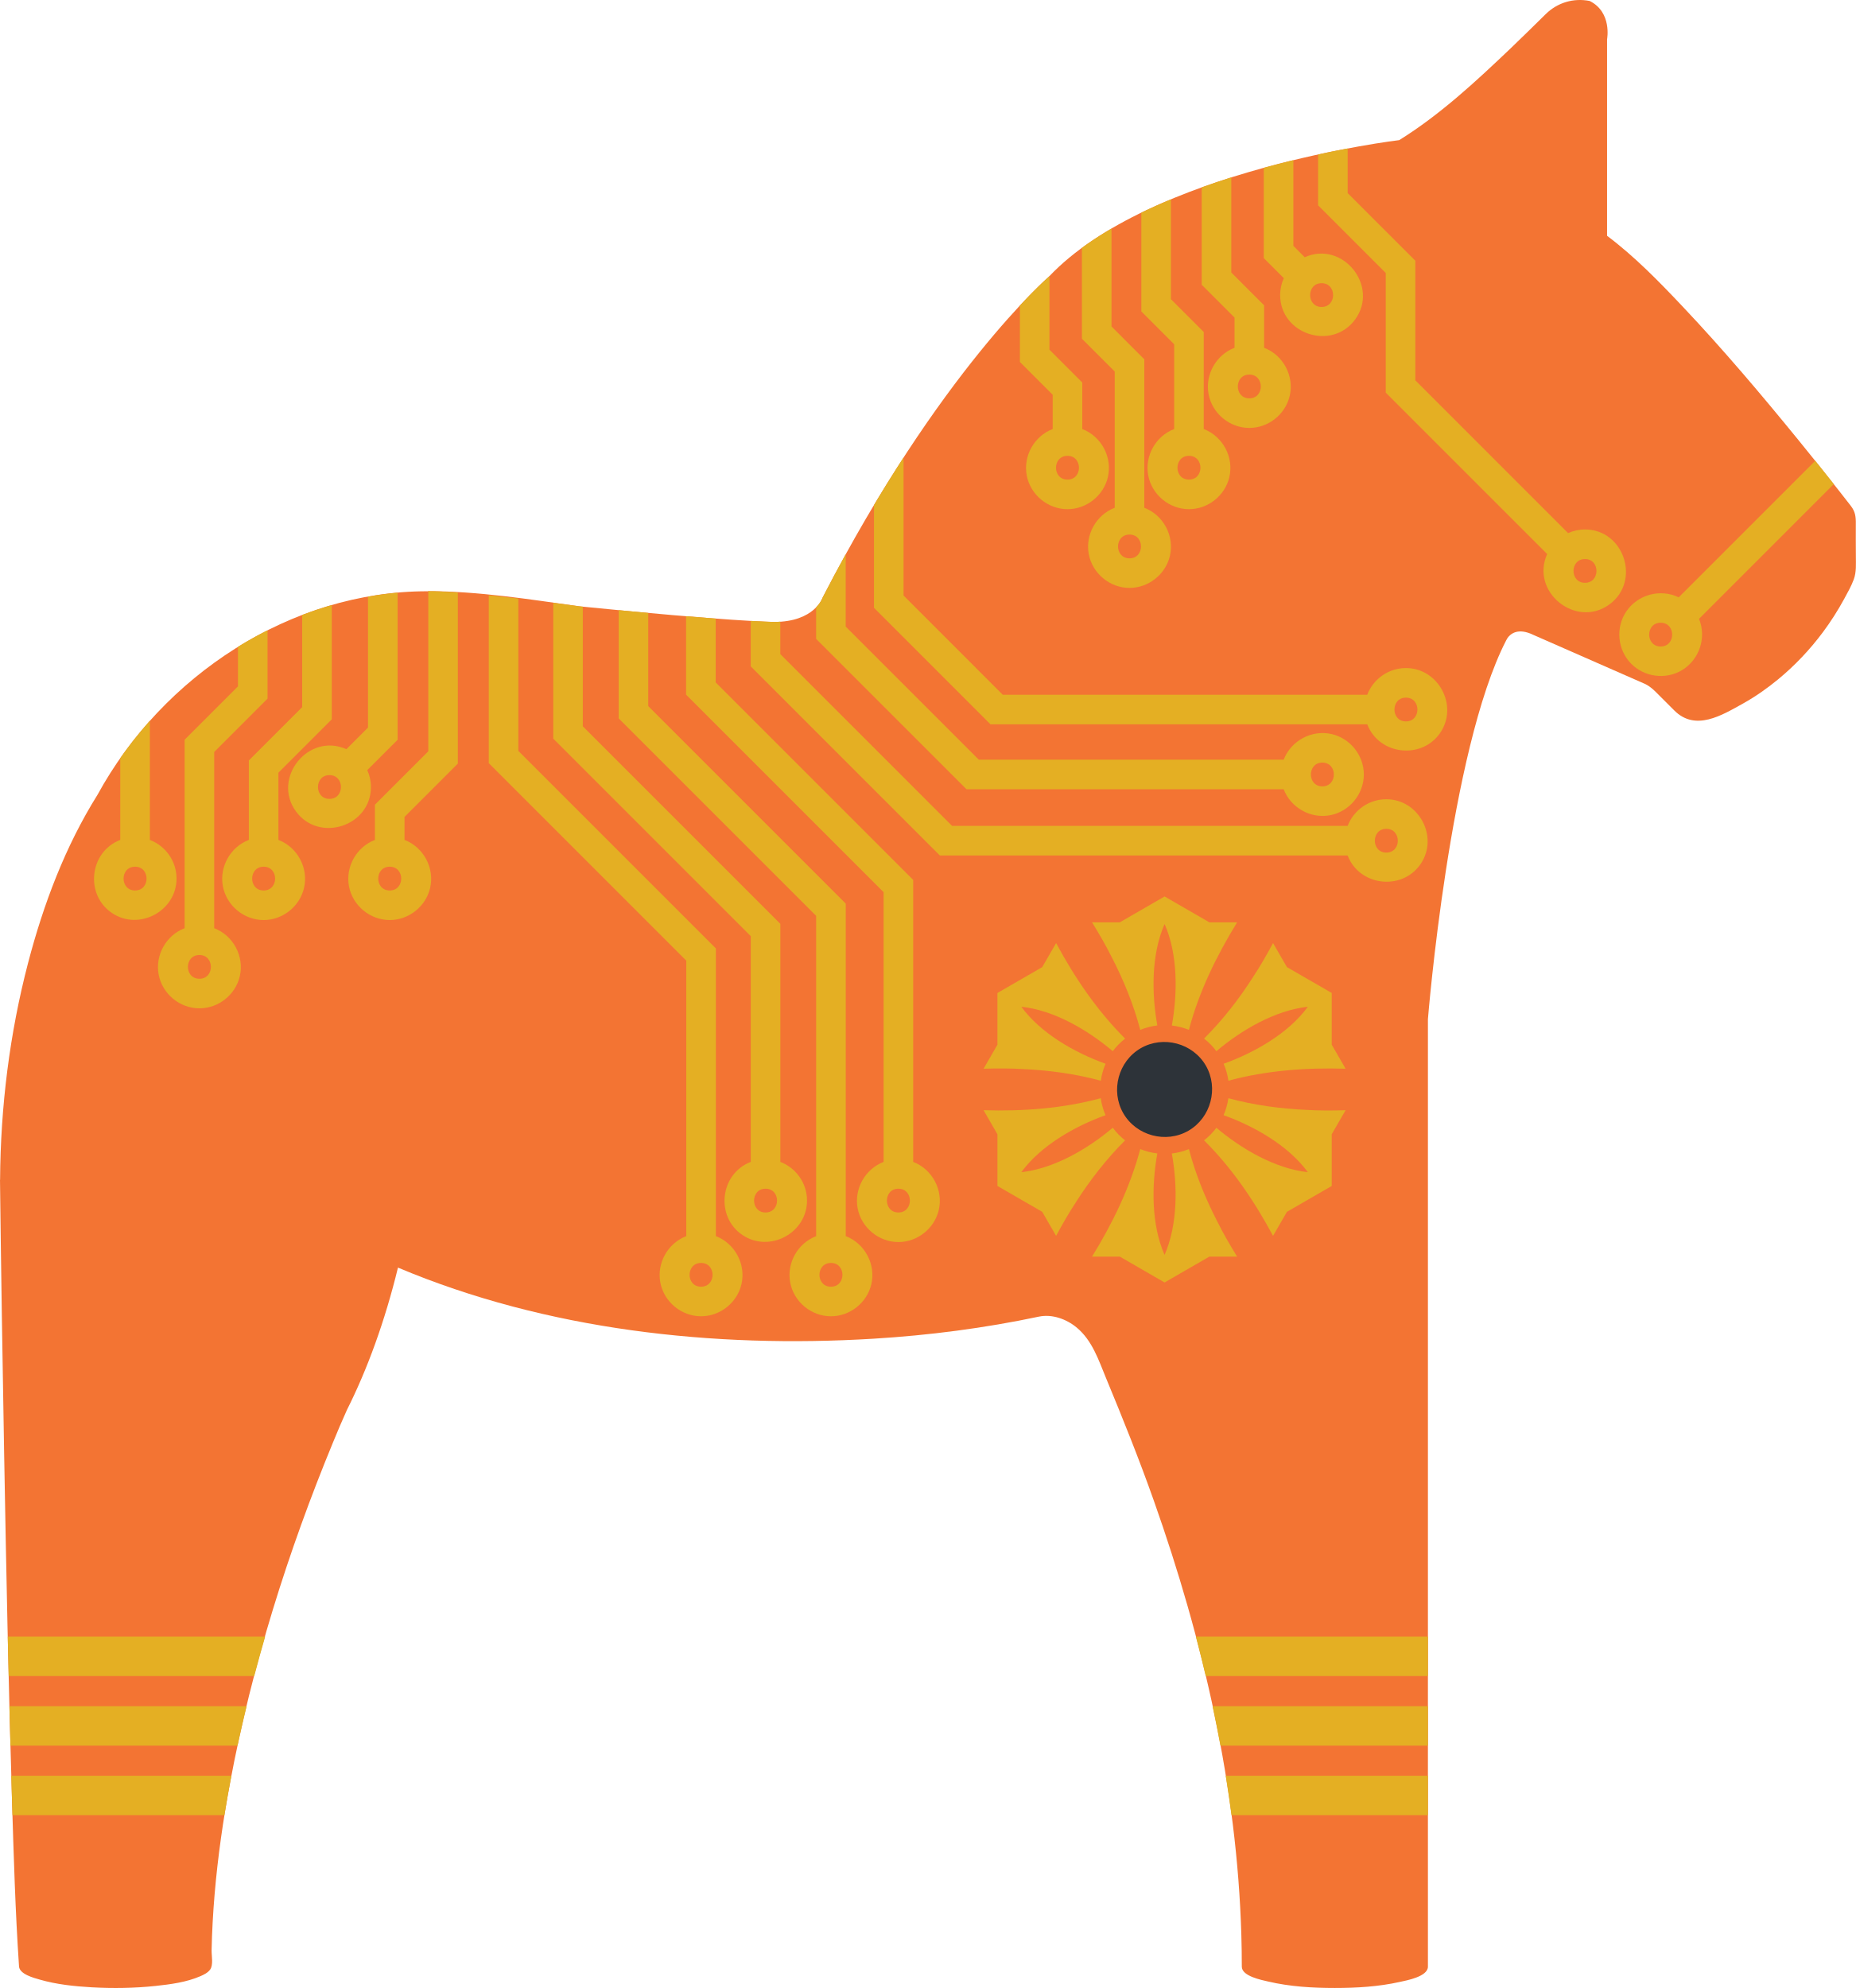
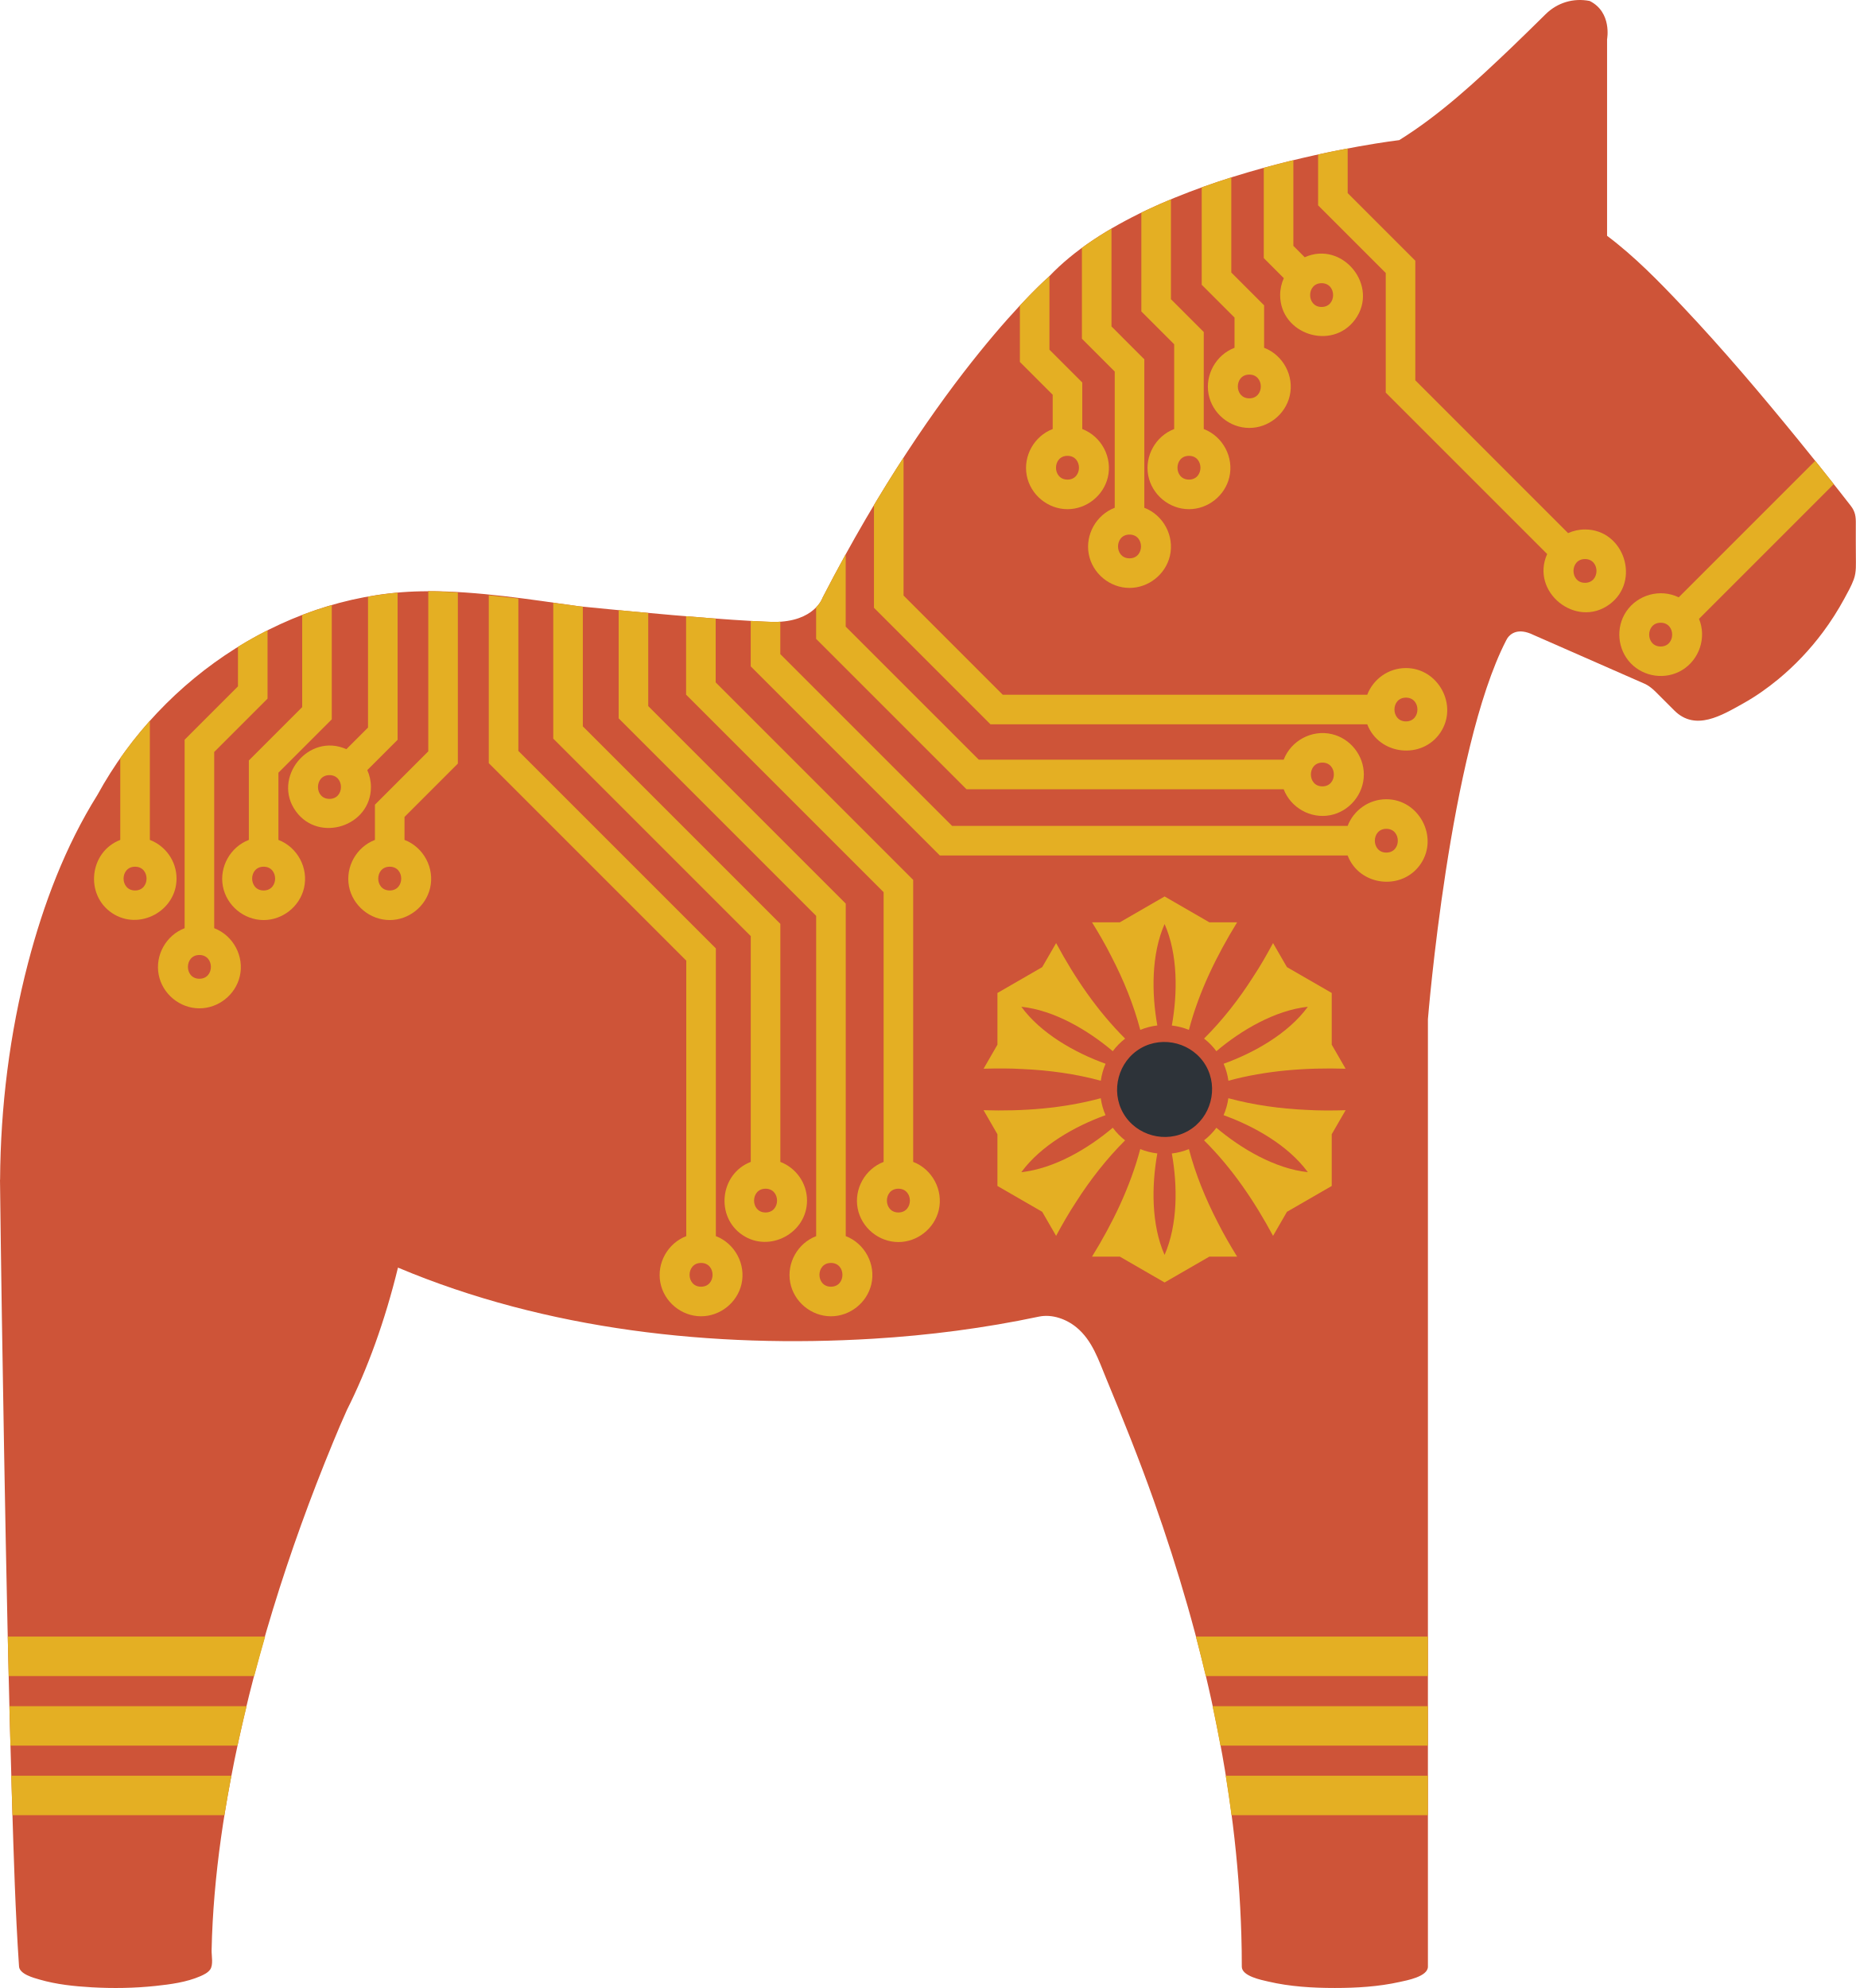
<svg xmlns="http://www.w3.org/2000/svg" version="1.1" id="Layer_13" x="0px" y="0px" width="266.746px" height="285.728px" viewBox="0 0 266.746 285.728" enable-background="new 0 0 266.746 285.728" xml:space="preserve">
-   <path fill="#F37433" d="M266.736,79.937c0.004-1.537-0.028-3.075-0.007-4.611c0.016-1.046-0.065-1.778-0.725-2.628  c-0.57-0.735-1.144-1.468-1.718-2.199c-1.914-2.434-3.849-4.85-5.805-7.25c-5.34-6.554-10.811-13.021-16.618-19.167  c-3.4-3.599-6.913-7.213-10.884-10.191V5.639c0,0,0.75-3.875-2.5-5.5c-2.339-0.46-4.635,0.232-6.325,1.894  c-1.67,1.64-3.331,3.287-5.024,4.902c-4.979,4.749-10.158,9.56-16.025,13.205c0,0-35.85,4.267-50.362,19.633  c0,0-15.763,13.617-32.513,46.117c0,0-1.125,3.5-7,3.5c0,0-6.498-0.079-28-2.25c-7.162-1.008-14.506-2.175-21.75-2.175l0.012,0.014  c-19.722-0.029-38.144,12.169-47.482,29.259c-4.636,7.404-7.769,15.726-9.972,24.15c-2.656,10.159-3.961,20.681-4.026,31.176  L0,169.556c0.154,13.16,0.365,26.319,0.598,39.479c0.294,16.649,0.625,33.301,1.134,49.945c0.241,7.859,0.467,15.729,0.998,23.576  c0,1.179,2.145,1.722,2.974,1.962c2.418,0.701,4.973,0.966,7.478,1.11c3.055,0.175,6.135,0.126,9.178-0.196  c2.152-0.229,4.432-0.53,6.436-1.398c0.505-0.219,1.075-0.497,1.407-0.955c0.485-0.669,0.194-1.985,0.21-2.762  c0.055-2.692,0.205-5.383,0.433-8.065c0.46-5.402,1.235-10.776,2.234-16.104c3.137-16.735,8.31-33.165,14.806-48.895  c0.632-1.532,1.274-3.061,1.96-4.569l-0.002-0.002c2.975-5.91,5.49-12.844,7.355-20.494c21.322,8.983,45.372,11.616,68.322,10.221  c8.001-0.486,15.976-1.519,23.819-3.18l0.001,0.001c1.889-0.387,3.938,0.359,5.386,1.556c2.278,1.88,3.179,4.726,4.271,7.359  c2.401,5.789,4.735,11.602,6.827,17.511c7.105,20.067,11.975,41.16,12.59,62.498c0.043,1.468,0.064,2.936,0.064,4.403v0.104  c0,1.377,2.863,1.919,3.791,2.137c3.121,0.734,6.387,0.927,9.584,0.927c3.114,0,6.282-0.188,9.329-0.868  c0.959-0.214,4.046-0.756,4.046-2.195v-0.104V146.483c0,0,3.115-38.671,11.238-54.426c0,0,0.004-0.01,0.01-0.021  c0.064-0.109,0.125-0.222,0.189-0.331c0.402-0.577,1.476-1.556,3.75-0.441l15.938,7c0,0,0.688,0.25,1.625,1.188l2.662,2.662  c3.033,3.038,6.827,0.7,9.876-0.999c1.793-0.998,3.481-2.185,5.063-3.49c2.405-1.986,4.563-4.269,6.426-6.771  c1.135-1.526,2.159-3.133,3.067-4.804c0.488-0.898,1.018-1.827,1.368-2.79C266.831,82.193,266.734,81.05,266.736,79.937  C266.74,78.501,266.734,81.225,266.736,79.937z" />
+   <path fill="#CE5438" d="M266.736,79.937c0.004-1.537-0.028-3.075-0.007-4.611c0.016-1.046-0.065-1.778-0.725-2.628  c-0.57-0.735-1.144-1.468-1.718-2.199c-1.914-2.434-3.849-4.85-5.805-7.25c-5.34-6.554-10.811-13.021-16.618-19.167  c-3.4-3.599-6.913-7.213-10.884-10.191V5.639c0,0,0.75-3.875-2.5-5.5c-2.339-0.46-4.635,0.232-6.325,1.894  c-1.67,1.64-3.331,3.287-5.024,4.902c-4.979,4.749-10.158,9.56-16.025,13.205c0,0-35.85,4.267-50.362,19.633  c0,0-15.763,13.617-32.513,46.117c0,0-1.125,3.5-7,3.5c0,0-6.498-0.079-28-2.25c-7.162-1.008-14.506-2.175-21.75-2.175l0.012,0.014  c-19.722-0.029-38.144,12.169-47.482,29.259c-4.636,7.404-7.769,15.726-9.972,24.15c-2.656,10.159-3.961,20.681-4.026,31.176  L0,169.556c0.154,13.16,0.365,26.319,0.598,39.479c0.294,16.649,0.625,33.301,1.134,49.945c0.241,7.859,0.467,15.729,0.998,23.576  c0,1.179,2.145,1.722,2.974,1.962c2.418,0.701,4.973,0.966,7.478,1.11c3.055,0.175,6.135,0.126,9.178-0.196  c2.152-0.229,4.432-0.53,6.436-1.398c0.505-0.219,1.075-0.497,1.407-0.955c0.485-0.669,0.194-1.985,0.21-2.762  c0.055-2.692,0.205-5.383,0.433-8.065c0.46-5.402,1.235-10.776,2.234-16.104c3.137-16.735,8.31-33.165,14.806-48.895  c0.632-1.532,1.274-3.061,1.96-4.569l-0.002-0.002c2.975-5.91,5.49-12.844,7.355-20.494c21.322,8.983,45.372,11.616,68.322,10.221  c8.001-0.486,15.976-1.519,23.819-3.18l0.001,0.001c1.889-0.387,3.938,0.359,5.386,1.556c2.278,1.88,3.179,4.726,4.271,7.359  c2.401,5.789,4.735,11.602,6.827,17.511c7.105,20.067,11.975,41.16,12.59,62.498c0.043,1.468,0.064,2.936,0.064,4.403v0.104  c0,1.377,2.863,1.919,3.791,2.137c3.121,0.734,6.387,0.927,9.584,0.927c3.114,0,6.282-0.188,9.329-0.868  c0.959-0.214,4.046-0.756,4.046-2.195v-0.104V146.483c0,0,3.115-38.671,11.238-54.426c0,0,0.004-0.01,0.01-0.021  c0.064-0.109,0.125-0.222,0.189-0.331c0.402-0.577,1.476-1.556,3.75-0.441l15.938,7c0,0,0.688,0.25,1.625,1.188l2.662,2.662  c3.033,3.038,6.827,0.7,9.876-0.999c1.793-0.998,3.481-2.185,5.063-3.49c2.405-1.986,4.563-4.269,6.426-6.771  c1.135-1.526,2.159-3.133,3.067-4.804c0.488-0.898,1.018-1.827,1.368-2.79C266.831,82.193,266.734,81.05,266.736,79.937  C266.74,78.501,266.734,81.225,266.736,79.937z" />
  <path fill="#E4AF23" d="M40.017,120.716v-9.659l7.667-7.667V86.967c-1.426,0.411-2.845,0.883-4.252,1.421v13.242l-7.667,7.667  v11.419c-2.655,1.018-4.256,3.862-3.732,6.66c0.521,2.781,3.03,4.86,5.858,4.86c2.729,0,5.177-1.937,5.802-4.595  C44.368,124.772,42.766,121.771,40.017,120.716z M37.891,127.984c-2.202,0-2.202-3.415,0-3.415S40.093,127.984,37.891,127.984z" />
  <path fill="#E4AF23" d="M64.767,85.09c-1.069-0.067-2.141-0.123-3.212-0.124v23.019l-7.667,7.667v5.064  c-2.655,1.018-4.256,3.862-3.732,6.66c0.521,2.781,3.03,4.86,5.858,4.86c2.729,0,5.177-1.937,5.802-4.595  c0.675-2.869-0.928-5.871-3.676-6.925v-3.304l7.667-7.667V85.161C65.46,85.136,65.114,85.116,64.767,85.09  C64.179,85.053,64.857,85.097,64.767,85.09z M56.014,127.984c-2.202,0-2.202-3.415,0-3.415S58.216,127.984,56.014,127.984z" />
  <path fill="#E4AF23" d="M53.313,113.115c0-0.866-0.19-1.687-0.523-2.43l4.356-4.356V85.182c-1.416,0.127-2.834,0.321-4.252,0.573  v18.813l-3.111,3.111c-5.458-2.449-10.76,4.152-7.238,8.954C45.874,121.17,53.313,118.751,53.313,113.115z M47.353,114.822  c-2.202,0-2.202-3.415,0-3.415S49.555,114.822,47.353,114.822z" />
  <path fill="#E4AF23" d="M25.372,126.277c0-2.537-1.596-4.702-3.834-5.561v-17.121c-1.542,1.727-2.963,3.518-4.252,5.363v11.757  c-4.438,1.702-5.125,7.881-1.177,10.519C19.993,133.831,25.372,130.94,25.372,126.277z M19.412,127.984  c-2.202,0-2.202-3.415,0-3.415S21.614,127.984,19.412,127.984z" />
  <path fill="#E4AF23" d="M30.787,133.405v-25.327l7.667-7.667v-9.824c-1.438,0.723-2.858,1.51-4.252,2.372v5.691l-7.667,7.667v27.088  c-2.655,1.019-4.256,3.862-3.732,6.66c0.521,2.781,3.03,4.86,5.858,4.86c2.729,0,5.177-1.938,5.802-4.595  C35.138,137.461,33.535,134.459,30.787,133.405z M28.661,140.673c-2.202,0-2.202-3.415,0-3.415S30.863,140.673,28.661,140.673z" />
  <path fill="#E4AF23" d="M102.888,177.664v-41.352l-28.387-28.387V86.022c-1.379-0.161-2.821-0.32-4.252-0.465v24.13l28.387,28.387  v39.59c-2.655,1.02-4.256,3.862-3.732,6.661c0.521,2.781,3.031,4.859,5.858,4.859c2.729,0,5.177-1.937,5.802-4.594  C107.239,181.721,105.636,178.719,102.888,177.664z M100.762,184.933c-2.203,0-2.202-3.415,0-3.415S102.965,184.933,100.762,184.933  z" />
  <path fill="#E4AF23" d="M121.555,177.664v-47.792l-28.387-28.387V88.096c-1.331-0.121-2.741-0.252-4.252-0.397v15.548l28.387,28.387  v46.031c-2.655,1.02-4.256,3.862-3.732,6.661c0.521,2.781,3.031,4.859,5.858,4.859c2.729,0,5.177-1.937,5.802-4.594  C125.906,181.721,124.303,178.719,121.555,177.664z M119.429,184.933c-2.203,0-2.202-3.415,0-3.415S121.632,184.933,119.429,184.933  z" />
  <path fill="#E4AF23" d="M131.249,166.995v-40.53l-28.387-28.387v-9.173c-1.25-0.093-2.664-0.204-4.252-0.335v11.27l28.387,28.387  v38.769c-2.655,1.02-4.256,3.861-3.732,6.66c0.521,2.781,3.03,4.86,5.858,4.86c2.729,0,5.177-1.938,5.802-4.595  C135.6,171.051,133.996,168.05,131.249,166.995z M129.123,174.264c-2.202,0-2.203-3.415,0-3.415S131.325,174.264,129.123,174.264z" />
  <path fill="#E4AF23" d="M115.99,172.556c0-2.536-1.596-4.701-3.834-5.561v-34.213l-28.387-28.386V87.193  c-0.182-0.019-0.355-0.036-0.539-0.054c0,0-1.482-0.21-3.713-0.499v19.516l28.387,28.387v32.452  c-4.438,1.704-5.125,7.881-1.177,10.52C110.611,180.11,115.99,177.219,115.99,172.556z M110.03,174.264  c-2.202,0-2.203-3.415,0-3.415S112.232,174.264,110.03,174.264z" />
  <path fill="#E4AF23" d="M199.252,114.872c-2.536,0-4.702,1.596-5.562,3.833h-56.846l-24.693-24.693v-4.658  c-0.295,0.02-0.599,0.035-0.922,0.035c0,0-0.955-0.012-3.33-0.147v6.532l27.184,27.183h58.607c1.704,4.438,7.882,5.125,10.521,1.177  C206.807,120.25,203.916,114.872,199.252,114.872z M199.252,122.539c-2.202,0-2.202-3.415,0-3.415S201.455,122.539,199.252,122.539z  " />
  <path fill="#E4AF23" d="M202.07,96.017c-2.536,0-4.702,1.596-5.562,3.833H144.12l-14.256-14.256V65.766  c-1.385,2.134-2.805,4.406-4.252,6.828v14.762l16.746,16.747h54.15c1.704,4.438,7.882,5.125,10.521,1.177  C209.625,101.395,206.733,96.017,202.07,96.017z M202.07,103.684c-2.202,0-2.202-3.415,0-3.415S204.272,103.684,202.07,103.684z" />
  <path fill="#E4AF23" d="M184.499,113.44c1.02,2.655,3.863,4.256,6.661,3.732c2.781-0.521,4.86-3.03,4.86-5.858  c0-2.729-1.938-5.177-4.595-5.802c-2.869-0.675-5.871,0.928-6.927,3.676h-43.819L121.55,90.06V79.666  c-1.1,1.994-2.208,4.064-3.32,6.223c0,0-0.213,0.658-0.932,1.404v4.528l21.619,21.619H184.499z M190.06,109.606  c2.202,0,2.202,3.415,0,3.415S187.858,109.606,190.06,109.606z" />
  <path fill="#E4AF23" d="M151.299,61.663c-2.655,1.018-4.257,3.862-3.732,6.66c0.521,2.781,3.03,4.86,5.858,4.86  c2.729,0,5.177-1.937,5.803-4.595c0.675-2.869-0.929-5.871-3.677-6.925v-6.687l-4.717-4.717V39.682  c-0.029,0.031-0.063,0.06-0.092,0.091c0,0-1.537,1.328-4.16,4.143v8.105l4.717,4.717V61.663z M153.425,65.516  c2.202,0,2.202,3.415,0,3.415S151.223,65.516,153.425,65.516z" />
  <path fill="#E4AF23" d="M160.215,72.979c-2.655,1.019-4.257,3.862-3.732,6.66c0.521,2.781,3.03,4.86,5.858,4.86  c2.729,0,5.177-1.937,5.803-4.595c0.675-2.869-0.929-5.871-3.677-6.925V51.639l-4.717-4.717V32.854  c-1.486,0.87-2.915,1.79-4.252,2.771v13.057l4.717,4.717V72.979z M162.341,76.832c2.202,0,2.202,3.415,0,3.415  S160.139,76.832,162.341,76.832z" />
  <path fill="#E4AF23" d="M168.759,61.663c-2.655,1.018-4.257,3.862-3.732,6.66c0.521,2.781,3.03,4.86,5.858,4.86  c2.729,0,5.177-1.937,5.802-4.595c0.676-2.869-0.928-5.871-3.676-6.925V47.719l-4.717-4.717V28.647  c-1.44,0.6-2.86,1.239-4.252,1.916v14.2l4.717,4.717V61.663z M170.885,65.516c2.202,0,2.202,3.415,0,3.415  S168.683,65.516,170.885,65.516z" />
  <path fill="#E4AF23" d="M177.434,49.985c-2.655,1.019-4.257,3.862-3.732,6.66c0.521,2.781,3.03,4.86,5.858,4.86  c2.729,0,5.177-1.937,5.803-4.595c0.675-2.869-0.929-5.871-3.677-6.925v-6.1l-4.717-4.717V25.497  c-1.409,0.445-2.83,0.923-4.252,1.435V40.93l4.717,4.717V49.985z M179.56,53.838c2.202,0,2.202,3.415,0,3.415  S177.358,53.838,179.56,53.838z" />
  <path fill="#E4AF23" d="M183.991,42.41c0,5.636,7.439,8.055,10.769,3.518c3.522-4.802-1.779-11.4-7.237-8.955l-1.633-1.637V23.022  c-1.372,0.333-2.793,0.697-4.252,1.098v12.975l2.878,2.884C184.181,40.723,183.991,41.544,183.991,42.41  C183.991,45.696,183.991,41.544,183.991,42.41z M189.951,40.703c2.202,0,2.202,3.415,0,3.415S187.749,40.703,189.951,40.703z" />
  <path fill="#E4AF23" d="M227.805,76.098c-0.866,0-1.688,0.19-2.431,0.523l-21.955-21.956V37.474l-9.722-9.721v-6.416  c-1.295,0.245-2.725,0.534-4.252,0.866v7.31l9.722,9.722v17.192l23.201,23.2c-2.453,5.458,4.154,10.759,8.954,7.238  C235.861,83.537,233.441,76.098,227.805,76.098z M227.805,83.765c-2.202,0-2.202-3.415,0-3.415S230.007,83.765,227.805,83.765z" />
  <path fill="#E4AF23" d="M263.56,69.578c-0.775-0.982-1.67-2.106-2.666-3.347l-19.621,19.621c-2.653-1.287-5.915-0.39-7.55,2.056  c-1.533,2.295-1.251,5.43,0.655,7.421c1.906,1.99,5.024,2.412,7.385,0.981c2.481-1.504,3.541-4.675,2.429-7.365L263.56,69.578z   M238.682,92.918c-2.202,0-2.202-3.415,0-3.415S240.884,92.918,238.682,92.918z" />
  <path fill="#E4AF23" d="M147.026,153.653c3.764,0.17,7.552,0.688,11.19,1.677c0.114-0.84,0.347-1.66,0.684-2.438  c-4.396-1.582-9.295-4.346-12.109-8.194c4.73,0.492,9.591,3.378,13.146,6.385c0.496-0.672,1.092-1.277,1.775-1.806  c-4.015-3.997-7.247-8.755-9.921-13.731L149.796,139l-6.438,3.717v7.433l-1.993,3.454  C143.251,153.552,145.141,153.539,147.026,153.653C148.154,153.704,145.896,153.585,147.026,153.653z" />
  <path fill="#E4AF23" d="M154.664,172.747c2.026-3.177,4.375-6.182,7.041-8.848c-0.658-0.511-1.255-1.115-1.769-1.813  c-3.569,3.016-8.408,5.87-13.147,6.386c2.826-3.848,7.704-6.604,12.105-8.193c-0.347-0.792-0.571-1.611-0.685-2.438  c-5.463,1.485-11.206,1.895-16.847,1.725l1.995,3.457v7.431l6.437,3.716l1.996,3.457  C152.683,175.965,153.624,174.322,154.664,172.747C155.271,171.795,154.041,173.69,154.664,172.747z" />
  <path fill="#E4AF23" d="M175.017,175.68c-1.73-3.344-3.184-6.883-4.142-10.528c-0.799,0.327-1.623,0.54-2.452,0.635  c0.829,4.616,0.868,10.197-1.043,14.577c-1.928-4.366-1.869-9.979-1.043-14.585c-0.843-0.098-1.668-0.308-2.452-0.627  c-1.457,5.479-3.964,10.648-6.932,15.458l3.991-0.002l6.437,3.716l6.435-3.716l3.991,0.002  C176.816,179.003,175.863,177.369,175.017,175.68C174.498,174.676,175.523,176.69,175.017,175.68z" />
  <path fill="#E4AF23" d="M180.096,140.423c-2.022,3.176-4.372,6.19-7.042,8.848c0.66,0.51,1.256,1.117,1.771,1.813  c3.567-3.017,8.409-5.87,13.147-6.386c-2.806,3.848-7.716,6.613-12.105,8.193c0.347,0.792,0.572,1.61,0.686,2.437  c5.464-1.483,11.204-1.895,16.846-1.725l-1.995-3.454v-7.433L184.966,139l-1.996-3.455  C182.076,137.206,181.138,138.849,180.096,140.423C179.49,141.376,180.72,139.48,180.096,140.423z" />
  <path fill="#E4AF23" d="M159.744,137.491c1.731,3.343,3.186,6.885,4.142,10.53c0.799-0.328,1.623-0.54,2.452-0.635  c-0.826-4.603-0.882-10.215,1.044-14.578c1.927,4.362,1.872,9.986,1.042,14.587c0.843,0.097,1.667,0.306,2.452,0.625  c1.44-5.481,3.973-10.648,6.931-15.458l-3.988,0.002l-6.437-3.718l-6.437,3.716l-3.991,0.002  C157.946,134.169,158.899,135.803,159.744,137.491C160.263,138.494,159.238,136.48,159.744,137.491z" />
  <path fill="#E4AF23" d="M187.735,159.519c-3.763-0.173-7.55-0.69-11.188-1.677c-0.116,0.84-0.347,1.658-0.685,2.438  c4.396,1.583,9.297,4.346,12.11,8.195c-4.739-0.517-9.576-3.37-13.146-6.384c-0.496,0.67-1.092,1.276-1.774,1.806  c4.023,3.979,7.25,8.762,9.919,13.73l1.996-3.457l6.437-3.716v-7.435l1.995-3.453C191.511,159.623,189.62,159.631,187.735,159.519  C186.607,159.467,188.864,159.586,187.735,159.519z" />
  <path fill="#2D3339" d="M173.313,153.162c-1.867-3.231-6.123-4.374-9.355-2.507c-3.232,1.866-4.374,6.123-2.508,9.355  c1.867,3.231,6.124,4.373,9.356,2.507C174.038,160.651,175.178,156.394,173.313,153.162  C171.42,149.887,175.203,156.437,173.313,153.162z" />
  <path fill="#E4AF23" d="M1.792,260.892h30.463c0.305-1.902,0.641-3.794,1.002-5.67H1.621C1.677,257.16,1.734,259.055,1.792,260.892z  " />
  <path fill="#E4AF23" d="M1.5,250.892h32.639c0.413-1.916,0.851-3.807,1.305-5.67H1.354C1.401,247.139,1.451,249.031,1.5,250.892z" />
  <path fill="#E4AF23" d="M1.248,240.892h35.294c0.511-1.934,1.037-3.824,1.571-5.67H1.117C1.16,237.123,1.203,239.015,1.248,240.892z  " />
  <path fill="#E4AF23" d="M176.999,260.892h28.231v-5.67h-29.065C176.468,257.089,176.747,258.979,176.999,260.892z" />
  <path fill="#E4AF23" d="M175.408,250.892h29.822v-5.67h-30.953C174.676,247.079,175.051,248.974,175.408,250.892z" />
  <path fill="#E4AF23" d="M173.295,240.892h31.935v-5.67h-33.349C172.369,237.067,172.839,238.963,173.295,240.892z" />
</svg>
